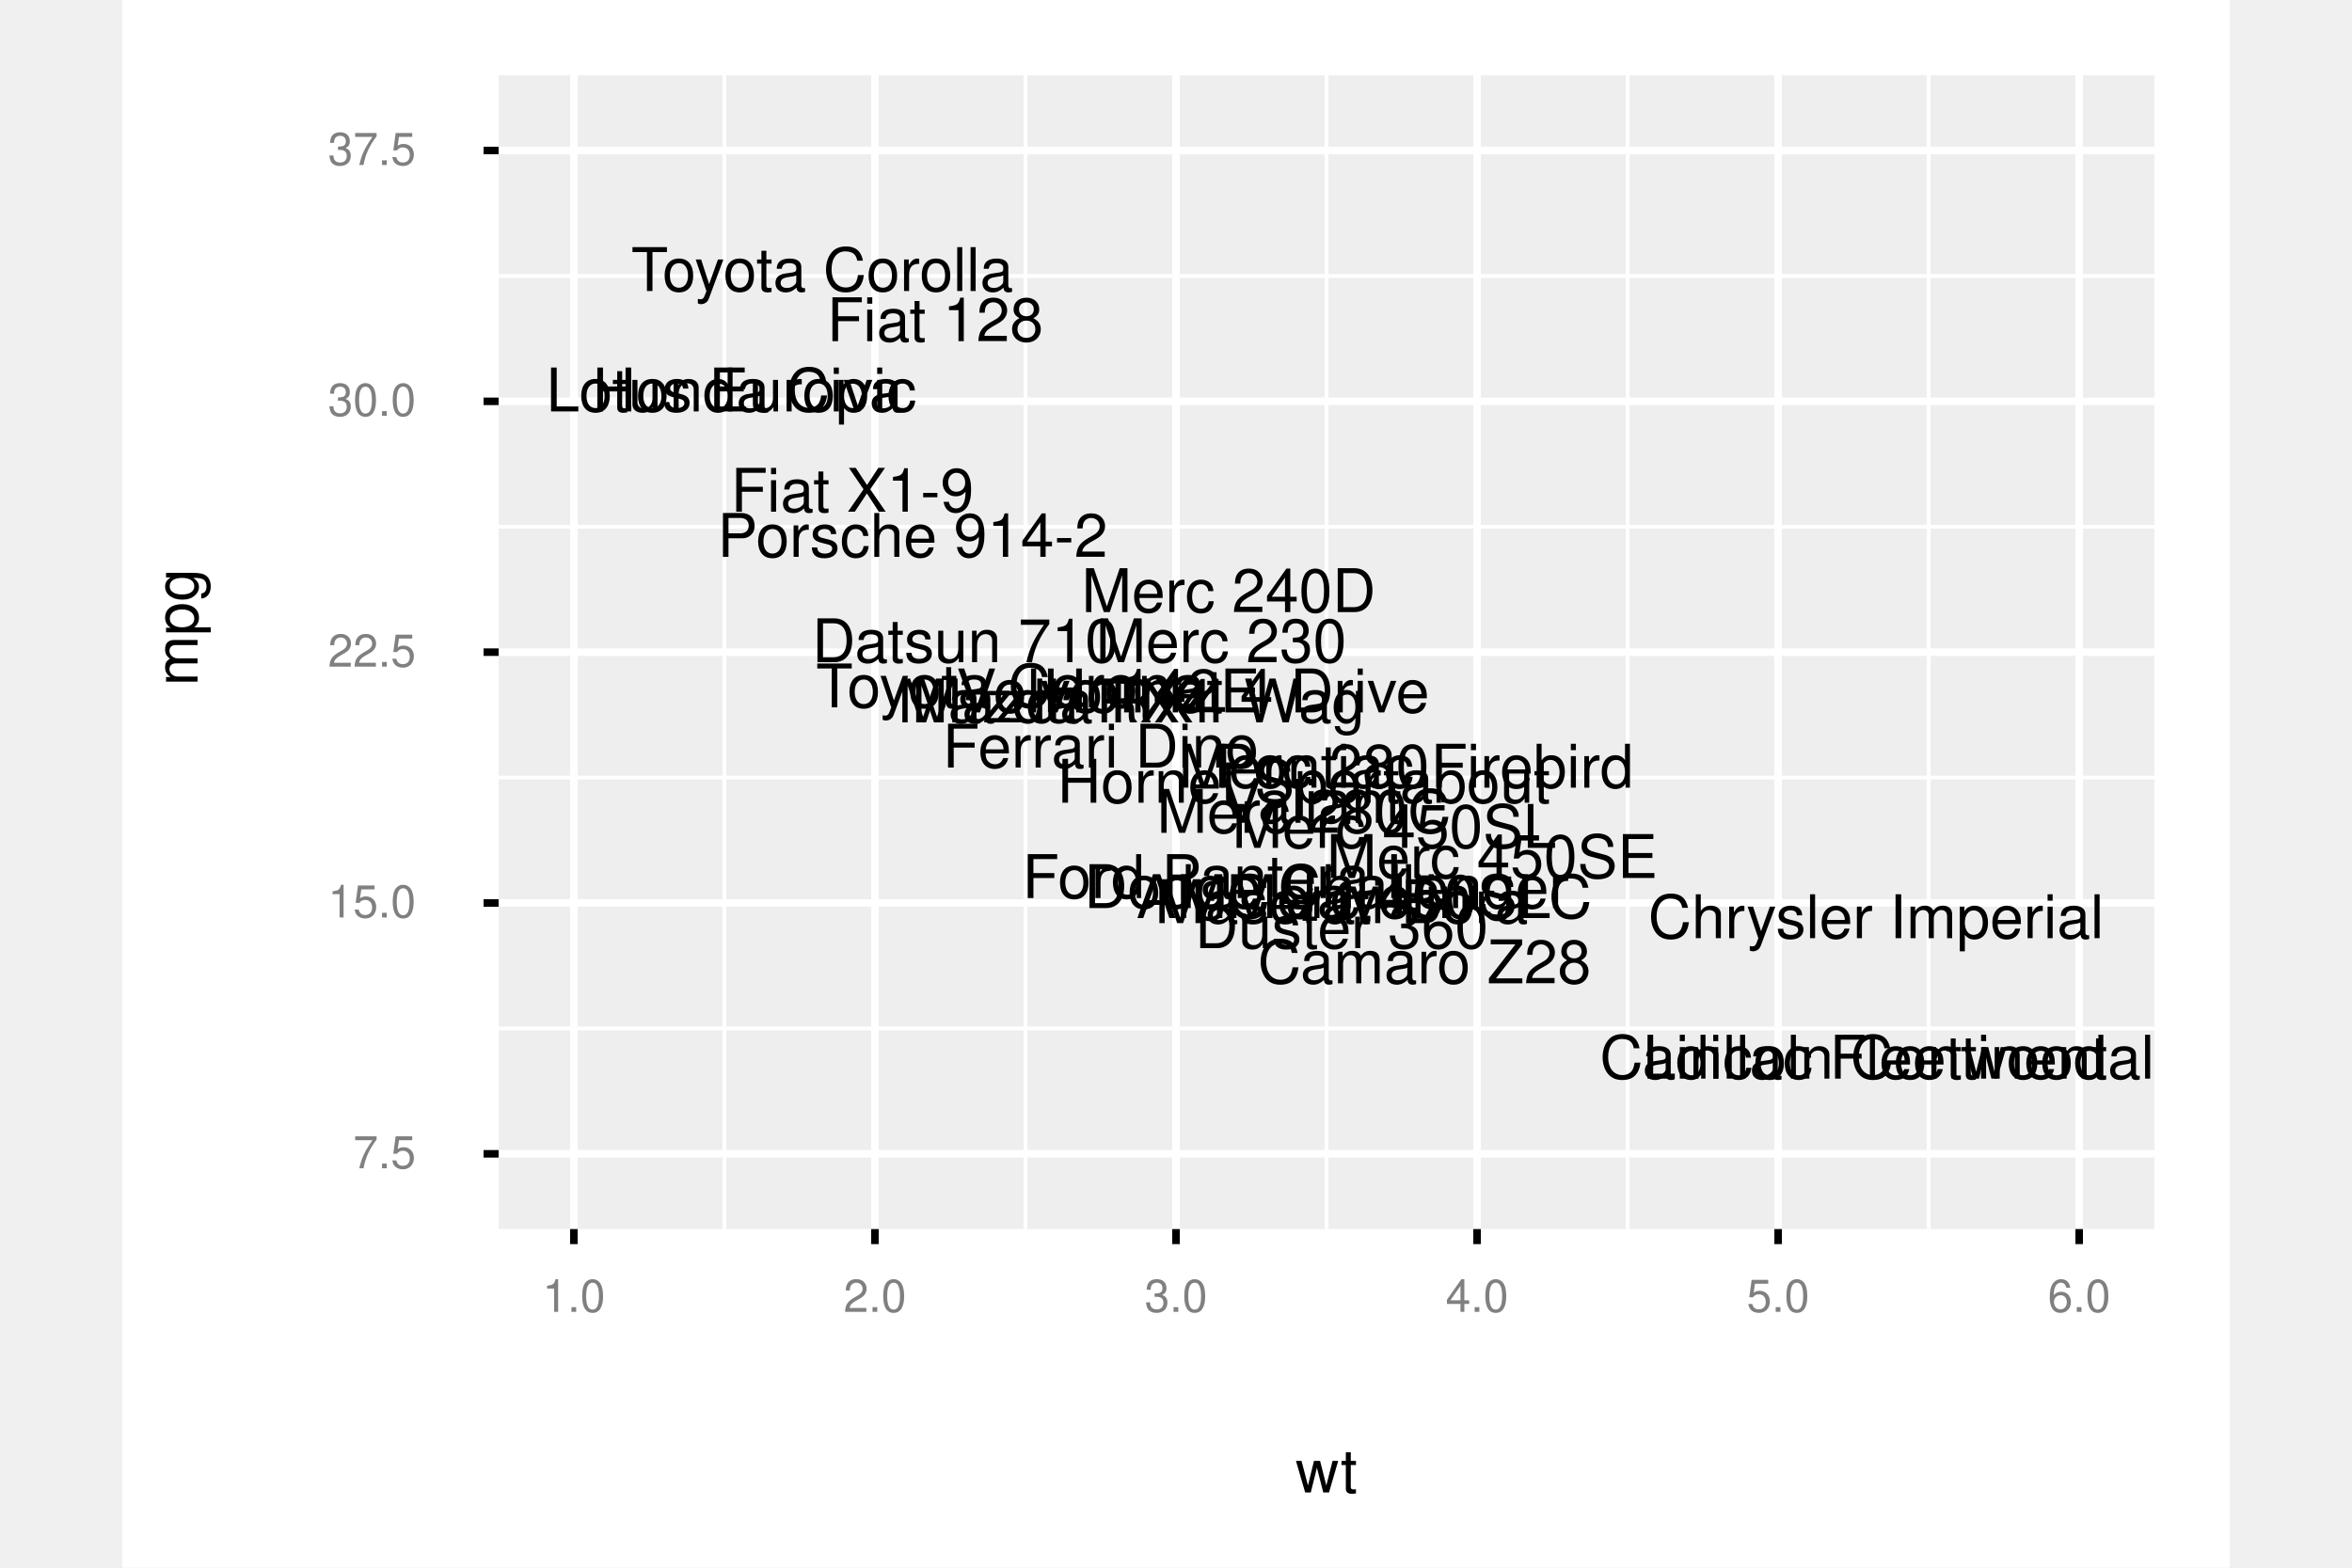
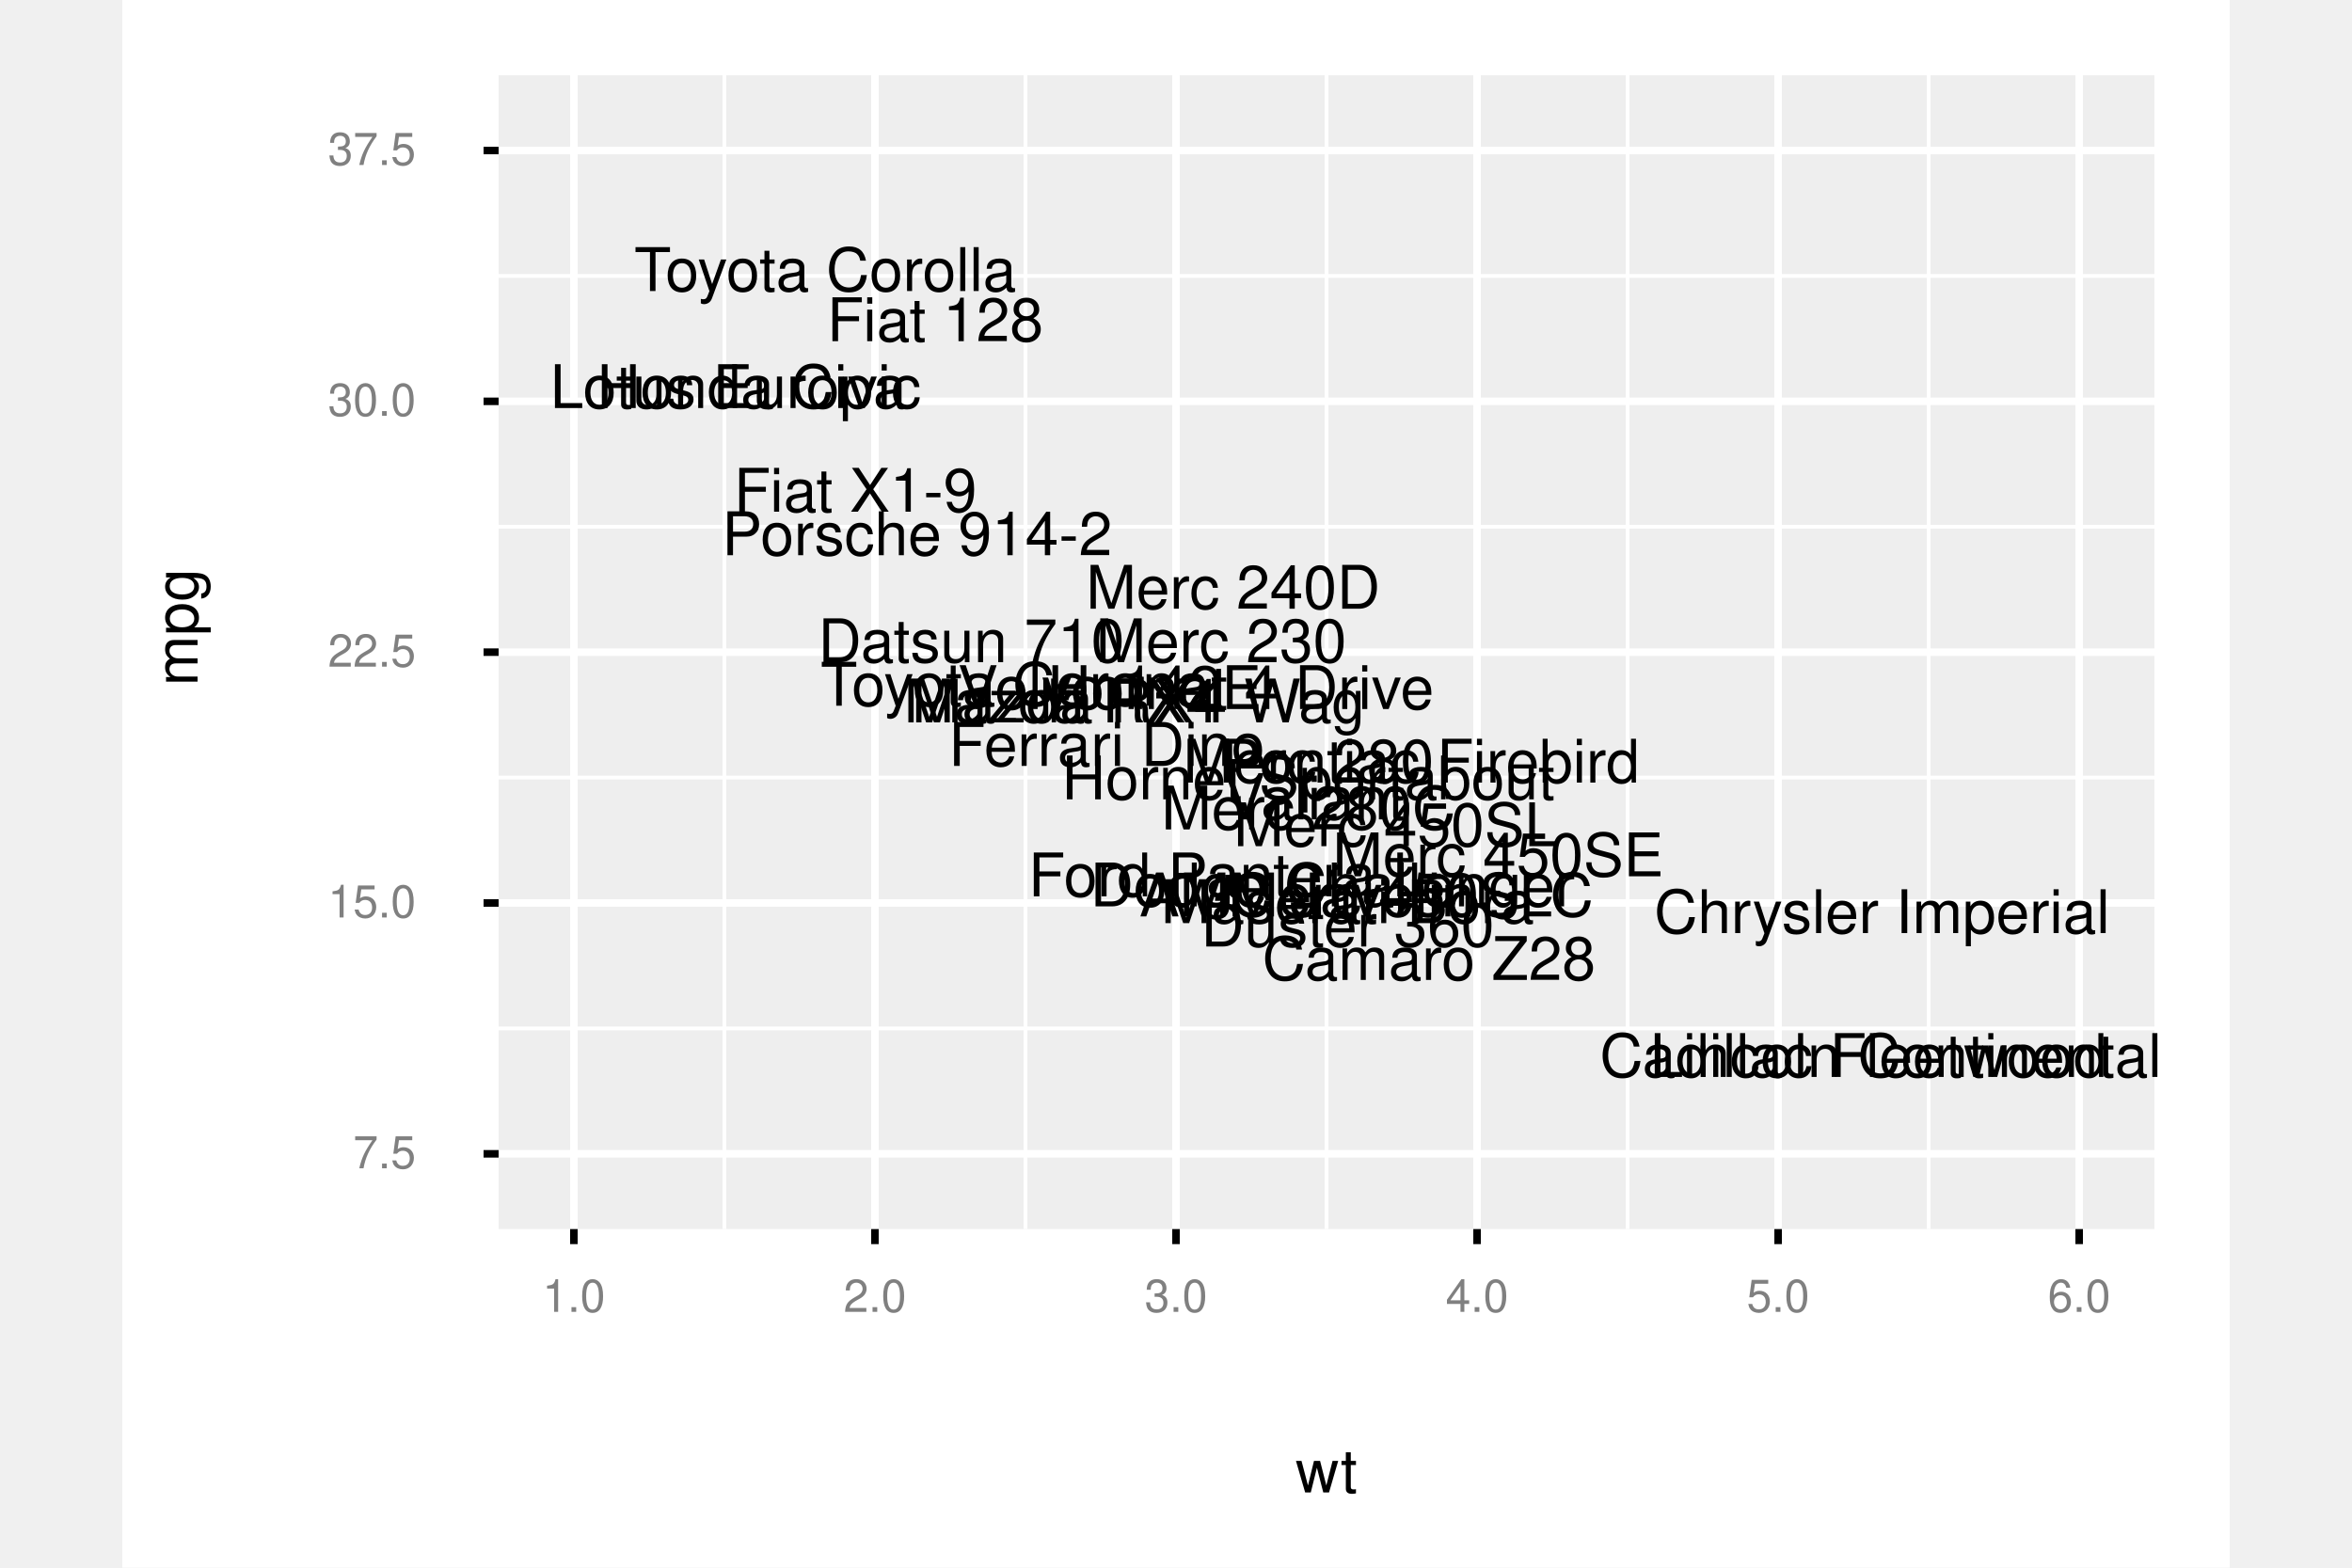
- <svg xmlns="http://www.w3.org/2000/svg" id="gg-1250" viewBox="0 0 280 208.333" height="550" width="825.0">
-   <style type="text/css">#gg-1250 .gg-axis-text {fill: #808080;font-size: 6px;} #gg-1250 .gg-axis-text-x {} #gg-1250 .gg-axis-ticks {stroke: #000000;} #gg-1250 .gg-axis-title {fill: #000000;font-size: 8px;} #gg-1250 .gg-legend-key {stroke: #EEEEEE;fill: #EEEEEE;stroke-width: 0.5;} #gg-1250 .gg-legend-text {fill: #000000;font-size: 6px;} #gg-1250 .gg-legend-title {fill: #000000;font-size: 8px;} #gg-1250 .gg-panel-background {fill: #EEEEEE;} #gg-1250 .gg-panel-border {} #gg-1250 .gg-panel-grid {stroke: #FFFFFF;} #gg-1250 .gg-panel-grid-major {stroke-width: 1;} #gg-1250 .gg-panel-grid-minor {stroke-width: 0.5;} #gg-1250 .gg-plot-background {fill: #FFFFFF;} #gg-1250 .gg-plot-title {font-size: 8px;} #gg-1250 .gg-text {font-family: Helvetica, Arial, sans-serif;} </style>
+ <svg xmlns="http://www.w3.org/2000/svg" id="gg-706" viewBox="0 0 280 208.333" height="550" width="825.0">
+   <style type="text/css">#gg-706 .gg-axis-text {fill: #808080;font-size: 6px;} #gg-706 .gg-axis-text-x {} #gg-706 .gg-axis-ticks {stroke: #000000;} #gg-706 .gg-axis-title {fill: #000000;font-size: 8px;} #gg-706 .gg-legend-key {stroke: #EEEEEE;fill: #EEEEEE;stroke-width: 0.5;} #gg-706 .gg-legend-text {fill: #000000;font-size: 6px;} #gg-706 .gg-legend-title {fill: #000000;font-size: 8px;} #gg-706 .gg-panel-background {fill: #EEEEEE;} #gg-706 .gg-panel-border {} #gg-706 .gg-panel-grid {stroke: #FFFFFF;} #gg-706 .gg-panel-grid-major {stroke-width: 1;} #gg-706 .gg-panel-grid-minor {stroke-width: 0.5;} #gg-706 .gg-plot-background {fill: #FFFFFF;} #gg-706 .gg-plot-title {font-size: 8px;} #gg-706 .gg-text {font-family: Helvetica, Arial, sans-serif;} </style>
  <rect class="gg-plot-background" width="100%" height="100%" />
  <g transform="translate(50, 10)">
    <rect x="0" y="0" height="153.333" width="220" class="gg-panel-background gg-panel-border" />
    <g opacity="1" transform="translate(0, 153.3333)">
      <line x2="220" class="gg-axis-line gg-axis-line-x" />
    </g>
    <g transform="translate(10,153.3333)" font-size="10" text-anchor="middle">
-       <g opacity="1" transform="translate(200,0)">
+       <g opacity="1" transform="translate(200.0,0)">
        <text y="11" class="gg-text gg-axis-text gg-axis-text-x" text-anchor="middle">6.0</text>
      </g>
-       <g opacity="1" transform="translate(160,0)">
+       <g opacity="1" transform="translate(160.0,0)">
        <text y="11" class="gg-text gg-axis-text gg-axis-text-x" text-anchor="middle">5.0</text>
      </g>
-       <g opacity="1" transform="translate(120,0)">
+       <g opacity="1" transform="translate(120.0,0)">
        <text y="11" class="gg-text gg-axis-text gg-axis-text-x" text-anchor="middle">4.0</text>
      </g>
-       <g opacity="1" transform="translate(80,0)">
+       <g opacity="1" transform="translate(80.0,0)">
        <text y="11" class="gg-text gg-axis-text gg-axis-text-x" text-anchor="middle">3.0</text>
      </g>
-       <g opacity="1" transform="translate(40,0)">
+       <g opacity="1" transform="translate(40.0,0)">
        <text y="11" class="gg-text gg-axis-text gg-axis-text-x" text-anchor="middle">2.0</text>
      </g>
-       <g opacity="1" transform="translate(0,0)">
+       <g opacity="1" transform="translate(0.0,0)">
        <text y="11" class="gg-text gg-axis-text gg-axis-text-x" text-anchor="middle">1.0</text>
      </g>
-       <g opacity="1" transform="translate(200,0)">
+       <g opacity="1" transform="translate(200.0,0)">
        <line y2="-153.333" class="gg-panel-grid gg-panel-grid-major" />
      </g>
-       <g opacity="1" transform="translate(160,0)">
+       <g opacity="1" transform="translate(160.0,0)">
        <line y2="-153.333" class="gg-panel-grid gg-panel-grid-major" />
      </g>
-       <g opacity="1" transform="translate(120,0)">
+       <g opacity="1" transform="translate(120.0,0)">
        <line y2="-153.333" class="gg-panel-grid gg-panel-grid-major" />
      </g>
-       <g opacity="1" transform="translate(80,0)">
+       <g opacity="1" transform="translate(80.0,0)">
        <line y2="-153.333" class="gg-panel-grid gg-panel-grid-major" />
      </g>
-       <g opacity="1" transform="translate(40,0)">
+       <g opacity="1" transform="translate(40.0,0)">
        <line y2="-153.333" class="gg-panel-grid gg-panel-grid-major" />
      </g>
-       <g opacity="1" transform="translate(0,0)">
+       <g opacity="1" transform="translate(0.0,0)">
        <line y2="-153.333" class="gg-panel-grid gg-panel-grid-major" />
      </g>
-       <g opacity="1" transform="translate(160,0)">
+       <g opacity="1" transform="translate(160.0,0)">
        <line y2="-153.333" class="gg-panel-grid gg-panel-grid-minor" transform="translate(20.0, 0)" />
      </g>
-       <g opacity="1" transform="translate(120,0)">
+       <g opacity="1" transform="translate(120.0,0)">
        <line y2="-153.333" class="gg-panel-grid gg-panel-grid-minor" transform="translate(20.0, 0)" />
      </g>
-       <g opacity="1" transform="translate(80,0)">
+       <g opacity="1" transform="translate(80.0,0)">
        <line y2="-153.333" class="gg-panel-grid gg-panel-grid-minor" transform="translate(20.0, 0)" />
      </g>
-       <g opacity="1" transform="translate(40,0)">
+       <g opacity="1" transform="translate(40.0,0)">
        <line y2="-153.333" class="gg-panel-grid gg-panel-grid-minor" transform="translate(20.0, 0)" />
      </g>
-       <g opacity="1" transform="translate(0,0)">
+       <g opacity="1" transform="translate(0.0,0)">
        <line y2="-153.333" class="gg-panel-grid gg-panel-grid-minor" transform="translate(20.0, 0)" />
      </g>
    </g>
    <g transform="translate(10,153.3333)" font-size="10" text-anchor="middle">
-       <g opacity="1" transform="translate(200,0)">
+       <g opacity="1" transform="translate(200.0,0)">
        <line y2="2" class="gg-axis-ticks gg-axis-ticks-x" />
      </g>
-       <g opacity="1" transform="translate(160,0)">
+       <g opacity="1" transform="translate(160.0,0)">
        <line y2="2" class="gg-axis-ticks gg-axis-ticks-x" />
      </g>
-       <g opacity="1" transform="translate(120,0)">
+       <g opacity="1" transform="translate(120.0,0)">
        <line y2="2" class="gg-axis-ticks gg-axis-ticks-x" />
      </g>
-       <g opacity="1" transform="translate(80,0)">
+       <g opacity="1" transform="translate(80.0,0)">
        <line y2="2" class="gg-axis-ticks gg-axis-ticks-x" />
      </g>
-       <g opacity="1" transform="translate(40,0)">
+       <g opacity="1" transform="translate(40.0,0)">
        <line y2="2" class="gg-axis-ticks gg-axis-ticks-x" />
      </g>
-       <g opacity="1" transform="translate(0,0)">
+       <g opacity="1" transform="translate(0.0,0)">
        <line y2="2" class="gg-axis-ticks gg-axis-ticks-x" />
      </g>
    </g>
    <text x="110.0" y="188.333" class="gg-text gg-axis-title" text-anchor="middle">wt</text>
    <g transform="translate(0, 0)">
      <line y2="153.333" class="gg-axis-line gg-axis-line-y" />
    </g>
    <g transform="translate(0, 0)" font-size="10" text-anchor="end">
      <g opacity="1" transform="translate(0,10.0)">
        <text x="-11" dy="0.32em" class="gg-text gg-axis-text gg-axis-text-y">37.5</text>
      </g>
      <g opacity="1" transform="translate(0,43.33333)">
        <text x="-11" dy="0.32em" class="gg-text gg-axis-text gg-axis-text-y">30.0</text>
      </g>
      <g opacity="1" transform="translate(0,76.66667)">
        <text x="-11" dy="0.32em" class="gg-text gg-axis-text gg-axis-text-y">22.5</text>
      </g>
      <g opacity="1" transform="translate(0,110.0)">
        <text x="-11" dy="0.32em" class="gg-text gg-axis-text gg-axis-text-y">15.0</text>
      </g>
      <g opacity="1" transform="translate(0,143.3333)">
        <text x="-11" dy="0.32em" class="gg-text gg-axis-text gg-axis-text-y">7.5</text>
      </g>
      <g opacity="1" transform="translate(0,10.0)">
        <line x2="220" class="gg-panel-grid gg-panel-grid-major" />
      </g>
      <g opacity="1" transform="translate(0,43.33333)">
        <line x2="220" class="gg-panel-grid gg-panel-grid-major" />
      </g>
      <g opacity="1" transform="translate(0,76.66667)">
        <line x2="220" class="gg-panel-grid gg-panel-grid-major" />
      </g>
      <g opacity="1" transform="translate(0,110.0)">
        <line x2="220" class="gg-panel-grid gg-panel-grid-major" />
      </g>
      <g opacity="1" transform="translate(0,143.3333)">
        <line x2="220" class="gg-panel-grid gg-panel-grid-major" />
      </g>
      <g opacity="1" transform="translate(0,43.33333)">
        <line x2="220" class="gg-panel-grid gg-panel-grid-minor" transform="translate(0, -16.66667)" />
      </g>
      <g opacity="1" transform="translate(0,76.66667)">
        <line x2="220" class="gg-panel-grid gg-panel-grid-minor" transform="translate(0, -16.66667)" />
      </g>
      <g opacity="1" transform="translate(0,110.0)">
        <line x2="220" class="gg-panel-grid gg-panel-grid-minor" transform="translate(0, -16.66667)" />
      </g>
      <g opacity="1" transform="translate(0,143.3333)">
        <line x2="220" class="gg-panel-grid gg-panel-grid-minor" transform="translate(0, -16.66667)" />
      </g>
    </g>
    <g transform="translate(0, 0)" font-size="10" text-anchor="end">
      <g opacity="1" transform="translate(0,10.0)">
        <line x2="-2" class="gg-axis-ticks gg-axis-ticks-y" />
      </g>
      <g opacity="1" transform="translate(0,43.33333)">
        <line x2="-2" class="gg-axis-ticks gg-axis-ticks-y" />
      </g>
      <g opacity="1" transform="translate(0,76.66667)">
        <line x2="-2" class="gg-axis-ticks gg-axis-ticks-y" />
      </g>
      <g opacity="1" transform="translate(0,110.0)">
        <line x2="-2" class="gg-axis-ticks gg-axis-ticks-y" />
      </g>
      <g opacity="1" transform="translate(0,143.3333)">
        <line x2="-2" class="gg-axis-ticks gg-axis-ticks-y" />
      </g>
    </g>
    <text x="-73.333" y="-40" class="gg-text gg-axis-title" text-anchor="middle" transform="rotate(-90)">mpg</text>
-     <text x="74" y="83.333" fill="black" fill-opacity="1" font-size="8px" text-anchor="middle" dominant-baseline="middle" dx="0" dy="0" font-family="Helvetica, Arial, sans-serif" font-weight="normal">Mazda RX4</text>
-     <text x="85" y="83.333" fill="black" fill-opacity="1" font-size="8px" text-anchor="middle" dominant-baseline="middle" dx="0" dy="0" font-family="Helvetica, Arial, sans-serif" font-weight="normal">Mazda RX4 Wag</text>
-     <text x="62" y="75.333" fill="black" fill-opacity="1" font-size="8px" text-anchor="middle" dominant-baseline="middle" dx="0" dy="0" font-family="Helvetica, Arial, sans-serif" font-weight="normal">Datsun 710</text>
-     <text x="98" y="82.0" fill="black" fill-opacity="1" font-size="8px" text-anchor="middle" dominant-baseline="middle" dx="0" dy="0" font-family="Helvetica, Arial, sans-serif" font-weight="normal">Hornet 4 Drive</text>
-     <text x="107" y="94.0" fill="black" fill-opacity="1" font-size="8px" text-anchor="middle" dominant-baseline="middle" dx="0" dy="0" font-family="Helvetica, Arial, sans-serif" font-weight="normal">Hornet Sportabout</text>
-     <text x="108" y="96.667" fill="black" fill-opacity="1" font-size="8px" text-anchor="middle" dominant-baseline="middle" dx="0" dy="0" font-family="Helvetica, Arial, sans-serif" font-weight="normal">Valiant</text>
-     <text x="112" y="113.333" fill="black" fill-opacity="1" font-size="8px" text-anchor="middle" dominant-baseline="middle" dx="0" dy="0" font-family="Helvetica, Arial, sans-serif" font-weight="normal">Duster 360</text>
-     <text x="97" y="68.667" fill="black" fill-opacity="1" font-size="8px" text-anchor="middle" dominant-baseline="middle" dx="0" dy="0" font-family="Helvetica, Arial, sans-serif" font-weight="normal">Merc 240D</text>
-     <text x="96" y="75.333" fill="black" fill-opacity="1" font-size="8px" text-anchor="middle" dominant-baseline="middle" dx="0" dy="0" font-family="Helvetica, Arial, sans-serif" font-weight="normal">Merc 230</text>
-     <text x="107" y="92.0" fill="black" fill-opacity="1" font-size="8px" text-anchor="middle" dominant-baseline="middle" dx="0" dy="0" font-family="Helvetica, Arial, sans-serif" font-weight="normal">Merc 280</text>
-     <text x="107" y="98.0" fill="black" fill-opacity="1" font-size="8px" text-anchor="middle" dominant-baseline="middle" dx="0" dy="0" font-family="Helvetica, Arial, sans-serif" font-weight="normal">Merc 280C</text>
-     <text x="132" y="104.0" fill="black" fill-opacity="1" font-size="8px" text-anchor="middle" dominant-baseline="middle" dx="0" dy="0" font-family="Helvetica, Arial, sans-serif" font-weight="normal">Merc 450SE</text>
-     <text x="119" y="100.0" fill="black" fill-opacity="1" font-size="8px" text-anchor="middle" dominant-baseline="middle" dx="0" dy="0" font-family="Helvetica, Arial, sans-serif" font-weight="normal">Merc 450SL</text>
-     <text x="121" y="109.333" fill="black" fill-opacity="1" font-size="8px" text-anchor="middle" dominant-baseline="middle" dx="0" dy="0" font-family="Helvetica, Arial, sans-serif" font-weight="normal">Merc 450SLC</text>
-     <text x="180" y="130.667" fill="black" fill-opacity="1" font-size="8px" text-anchor="middle" dominant-baseline="middle" dx="0" dy="0" font-family="Helvetica, Arial, sans-serif" font-weight="normal">Cadillac Fleetwood</text>
-     <text x="186" y="130.667" fill="black" fill-opacity="1" font-size="8px" text-anchor="middle" dominant-baseline="middle" dx="0" dy="0" font-family="Helvetica, Arial, sans-serif" font-weight="normal">Lincoln Continental</text>
-     <text x="183" y="112.0" fill="black" fill-opacity="1" font-size="8px" text-anchor="middle" dominant-baseline="middle" dx="0" dy="0" font-family="Helvetica, Arial, sans-serif" font-weight="normal">Chrysler Imperial</text>
+     <text x="74.8" y="83.333" fill="black" fill-opacity="1" font-size="8px" text-anchor="middle" dominant-baseline="middle" dx="0" dy="0" font-family="Helvetica, Arial, sans-serif" font-weight="normal">Mazda RX4</text>
+     <text x="85.0" y="83.333" fill="black" fill-opacity="1" font-size="8px" text-anchor="middle" dominant-baseline="middle" dx="0" dy="0" font-family="Helvetica, Arial, sans-serif" font-weight="normal">Mazda RX4 Wag</text>
+     <text x="62.8" y="75.333" fill="black" fill-opacity="1" font-size="8px" text-anchor="middle" dominant-baseline="middle" dx="0" dy="0" font-family="Helvetica, Arial, sans-serif" font-weight="normal">Datsun 710</text>
+     <text x="98.6" y="81.556" fill="black" fill-opacity="1" font-size="8px" text-anchor="middle" dominant-baseline="middle" dx="0" dy="0" font-family="Helvetica, Arial, sans-serif" font-weight="normal">Hornet 4 Drive</text>
+     <text x="107.6" y="93.556" fill="black" fill-opacity="1" font-size="8px" text-anchor="middle" dominant-baseline="middle" dx="0" dy="0" font-family="Helvetica, Arial, sans-serif" font-weight="normal">Hornet Sportabout</text>
+     <text x="108.4" y="96.222" fill="black" fill-opacity="1" font-size="8px" text-anchor="middle" dominant-baseline="middle" dx="0" dy="0" font-family="Helvetica, Arial, sans-serif" font-weight="normal">Valiant</text>
+     <text x="112.8" y="113.111" fill="black" fill-opacity="1" font-size="8px" text-anchor="middle" dominant-baseline="middle" dx="0" dy="0" font-family="Helvetica, Arial, sans-serif" font-weight="normal">Duster 360</text>
+     <text x="97.6" y="68.222" fill="black" fill-opacity="1" font-size="8px" text-anchor="middle" dominant-baseline="middle" dx="0" dy="0" font-family="Helvetica, Arial, sans-serif" font-weight="normal">Merc 240D</text>
+     <text x="96.0" y="75.333" fill="black" fill-opacity="1" font-size="8px" text-anchor="middle" dominant-baseline="middle" dx="0" dy="0" font-family="Helvetica, Arial, sans-serif" font-weight="normal">Merc 230</text>
+     <text x="107.6" y="91.333" fill="black" fill-opacity="1" font-size="8px" text-anchor="middle" dominant-baseline="middle" dx="0" dy="0" font-family="Helvetica, Arial, sans-serif" font-weight="normal">Merc 280</text>
+     <text x="107.6" y="97.556" fill="black" fill-opacity="1" font-size="8px" text-anchor="middle" dominant-baseline="middle" dx="0" dy="0" font-family="Helvetica, Arial, sans-serif" font-weight="normal">Merc 280C</text>
+     <text x="132.8" y="103.778" fill="black" fill-opacity="1" font-size="8px" text-anchor="middle" dominant-baseline="middle" dx="0" dy="0" font-family="Helvetica, Arial, sans-serif" font-weight="normal">Merc 450SE</text>
+     <text x="119.2" y="99.778" fill="black" fill-opacity="1" font-size="8px" text-anchor="middle" dominant-baseline="middle" dx="0" dy="0" font-family="Helvetica, Arial, sans-serif" font-weight="normal">Merc 450SL</text>
+     <text x="121.2" y="109.111" fill="black" fill-opacity="1" font-size="8px" text-anchor="middle" dominant-baseline="middle" dx="0" dy="0" font-family="Helvetica, Arial, sans-serif" font-weight="normal">Merc 450SLC</text>
+     <text x="180.0" y="130.444" fill="black" fill-opacity="1" font-size="8px" text-anchor="middle" dominant-baseline="middle" dx="0" dy="0" font-family="Helvetica, Arial, sans-serif" font-weight="normal">Cadillac Fleetwood</text>
+     <text x="186.96" y="130.444" fill="black" fill-opacity="1" font-size="8px" text-anchor="middle" dominant-baseline="middle" dx="0" dy="0" font-family="Helvetica, Arial, sans-serif" font-weight="normal">Lincoln Continental</text>
+     <text x="183.8" y="111.333" fill="black" fill-opacity="1" font-size="8px" text-anchor="middle" dominant-baseline="middle" dx="0" dy="0" font-family="Helvetica, Arial, sans-serif" font-weight="normal">Chrysler Imperial</text>
    <text x="58" y="32.667" fill="black" fill-opacity="1" font-size="8px" text-anchor="middle" dominant-baseline="middle" dx="0" dy="0" font-family="Helvetica, Arial, sans-serif" font-weight="normal">Fiat 128</text>
-     <text x="34" y="42.0" fill="black" fill-opacity="1" font-size="8px" text-anchor="middle" dominant-baseline="middle" dx="0" dy="0" font-family="Helvetica, Arial, sans-serif" font-weight="normal">Honda Civic</text>
-     <text x="43" y="26.0" fill="black" fill-opacity="1" font-size="8px" text-anchor="middle" dominant-baseline="middle" dx="0" dy="0" font-family="Helvetica, Arial, sans-serif" font-weight="normal">Toyota Corolla</text>
-     <text x="68" y="81.333" fill="black" fill-opacity="1" font-size="8px" text-anchor="middle" dominant-baseline="middle" dx="0" dy="0" font-family="Helvetica, Arial, sans-serif" font-weight="normal">Toyota Corona</text>
-     <text x="110" y="108.0" fill="black" fill-opacity="1" font-size="8px" text-anchor="middle" dominant-baseline="middle" dx="0" dy="0" font-family="Helvetica, Arial, sans-serif" font-weight="normal">Dodge Challenger</text>
-     <text x="107" y="109.333" fill="black" fill-opacity="1" font-size="8px" text-anchor="middle" dominant-baseline="middle" dx="0" dy="0" font-family="Helvetica, Arial, sans-serif" font-weight="normal">AMC Javelin</text>
-     <text x="123" y="118.0" fill="black" fill-opacity="1" font-size="8px" text-anchor="middle" dominant-baseline="middle" dx="0" dy="0" font-family="Helvetica, Arial, sans-serif" font-weight="normal">Camaro Z28</text>
-     <text x="123" y="92.0" fill="black" fill-opacity="1" font-size="8px" text-anchor="middle" dominant-baseline="middle" dx="0" dy="0" font-family="Helvetica, Arial, sans-serif" font-weight="normal">Pontiac Firebird</text>
-     <text x="47" y="55.333" fill="black" fill-opacity="1" font-size="8px" text-anchor="middle" dominant-baseline="middle" dx="0" dy="0" font-family="Helvetica, Arial, sans-serif" font-weight="normal">Fiat X1-9</text>
-     <text x="55" y="61.333" fill="black" fill-opacity="1" font-size="8px" text-anchor="middle" dominant-baseline="middle" dx="0" dy="0" font-family="Helvetica, Arial, sans-serif" font-weight="normal">Porsche 914-2</text>
-     <text x="30" y="42.0" fill="black" fill-opacity="1" font-size="8px" text-anchor="middle" dominant-baseline="middle" dx="0" dy="0" font-family="Helvetica, Arial, sans-serif" font-weight="normal">Lotus Europa</text>
-     <text x="96" y="106.667" fill="black" fill-opacity="1" font-size="8px" text-anchor="middle" dominant-baseline="middle" dx="0" dy="0" font-family="Helvetica, Arial, sans-serif" font-weight="normal">Ford Pantera L</text>
-     <text x="80" y="89.333" fill="black" fill-opacity="1" font-size="8px" text-anchor="middle" dominant-baseline="middle" dx="0" dy="0" font-family="Helvetica, Arial, sans-serif" font-weight="normal">Ferrari Dino</text>
-     <text x="112" y="110.0" fill="black" fill-opacity="1" font-size="8px" text-anchor="middle" dominant-baseline="middle" dx="0" dy="0" font-family="Helvetica, Arial, sans-serif" font-weight="normal">Maserati Bora</text>
-     <text x="81" y="82.0" fill="black" fill-opacity="1" font-size="8px" text-anchor="middle" dominant-baseline="middle" dx="0" dy="0" font-family="Helvetica, Arial, sans-serif" font-weight="normal">Volvo 142E</text>
+     <text x="34.6" y="41.556" fill="black" fill-opacity="1" font-size="8px" text-anchor="middle" dominant-baseline="middle" dx="0" dy="0" font-family="Helvetica, Arial, sans-serif" font-weight="normal">Honda Civic</text>
+     <text x="43.4" y="26.0" fill="black" fill-opacity="1" font-size="8px" text-anchor="middle" dominant-baseline="middle" dx="0" dy="0" font-family="Helvetica, Arial, sans-serif" font-weight="normal">Toyota Corolla</text>
+     <text x="68.6" y="81.111" fill="black" fill-opacity="1" font-size="8px" text-anchor="middle" dominant-baseline="middle" dx="0" dy="0" font-family="Helvetica, Arial, sans-serif" font-weight="normal">Toyota Corona</text>
+     <text x="110.8" y="107.778" fill="black" fill-opacity="1" font-size="8px" text-anchor="middle" dominant-baseline="middle" dx="0" dy="0" font-family="Helvetica, Arial, sans-serif" font-weight="normal">Dodge Challenger</text>
+     <text x="107.4" y="109.111" fill="black" fill-opacity="1" font-size="8px" text-anchor="middle" dominant-baseline="middle" dx="0" dy="0" font-family="Helvetica, Arial, sans-serif" font-weight="normal">AMC Javelin</text>
+     <text x="123.6" y="117.556" fill="black" fill-opacity="1" font-size="8px" text-anchor="middle" dominant-baseline="middle" dx="0" dy="0" font-family="Helvetica, Arial, sans-serif" font-weight="normal">Camaro Z28</text>
+     <text x="123.8" y="91.333" fill="black" fill-opacity="1" font-size="8px" text-anchor="middle" dominant-baseline="middle" dx="0" dy="0" font-family="Helvetica, Arial, sans-serif" font-weight="normal">Pontiac Firebird</text>
+     <text x="47.4" y="55.333" fill="black" fill-opacity="1" font-size="8px" text-anchor="middle" dominant-baseline="middle" dx="0" dy="0" font-family="Helvetica, Arial, sans-serif" font-weight="normal">Fiat X1-9</text>
+     <text x="55.6" y="61.111" fill="black" fill-opacity="1" font-size="8px" text-anchor="middle" dominant-baseline="middle" dx="0" dy="0" font-family="Helvetica, Arial, sans-serif" font-weight="normal">Porsche 914-2</text>
+     <text x="30.52" y="41.556" fill="black" fill-opacity="1" font-size="8px" text-anchor="middle" dominant-baseline="middle" dx="0" dy="0" font-family="Helvetica, Arial, sans-serif" font-weight="normal">Lotus Europa</text>
+     <text x="96.8" y="106.444" fill="black" fill-opacity="1" font-size="8px" text-anchor="middle" dominant-baseline="middle" dx="0" dy="0" font-family="Helvetica, Arial, sans-serif" font-weight="normal">Ford Pantera L</text>
+     <text x="80.8" y="89.111" fill="black" fill-opacity="1" font-size="8px" text-anchor="middle" dominant-baseline="middle" dx="0" dy="0" font-family="Helvetica, Arial, sans-serif" font-weight="normal">Ferrari Dino</text>
+     <text x="112.8" y="110.0" fill="black" fill-opacity="1" font-size="8px" text-anchor="middle" dominant-baseline="middle" dx="0" dy="0" font-family="Helvetica, Arial, sans-serif" font-weight="normal">Maserati Bora</text>
+     <text x="81.2" y="81.556" fill="black" fill-opacity="1" font-size="8px" text-anchor="middle" dominant-baseline="middle" dx="0" dy="0" font-family="Helvetica, Arial, sans-serif" font-weight="normal">Volvo 142E</text>
  </g>
</svg>
